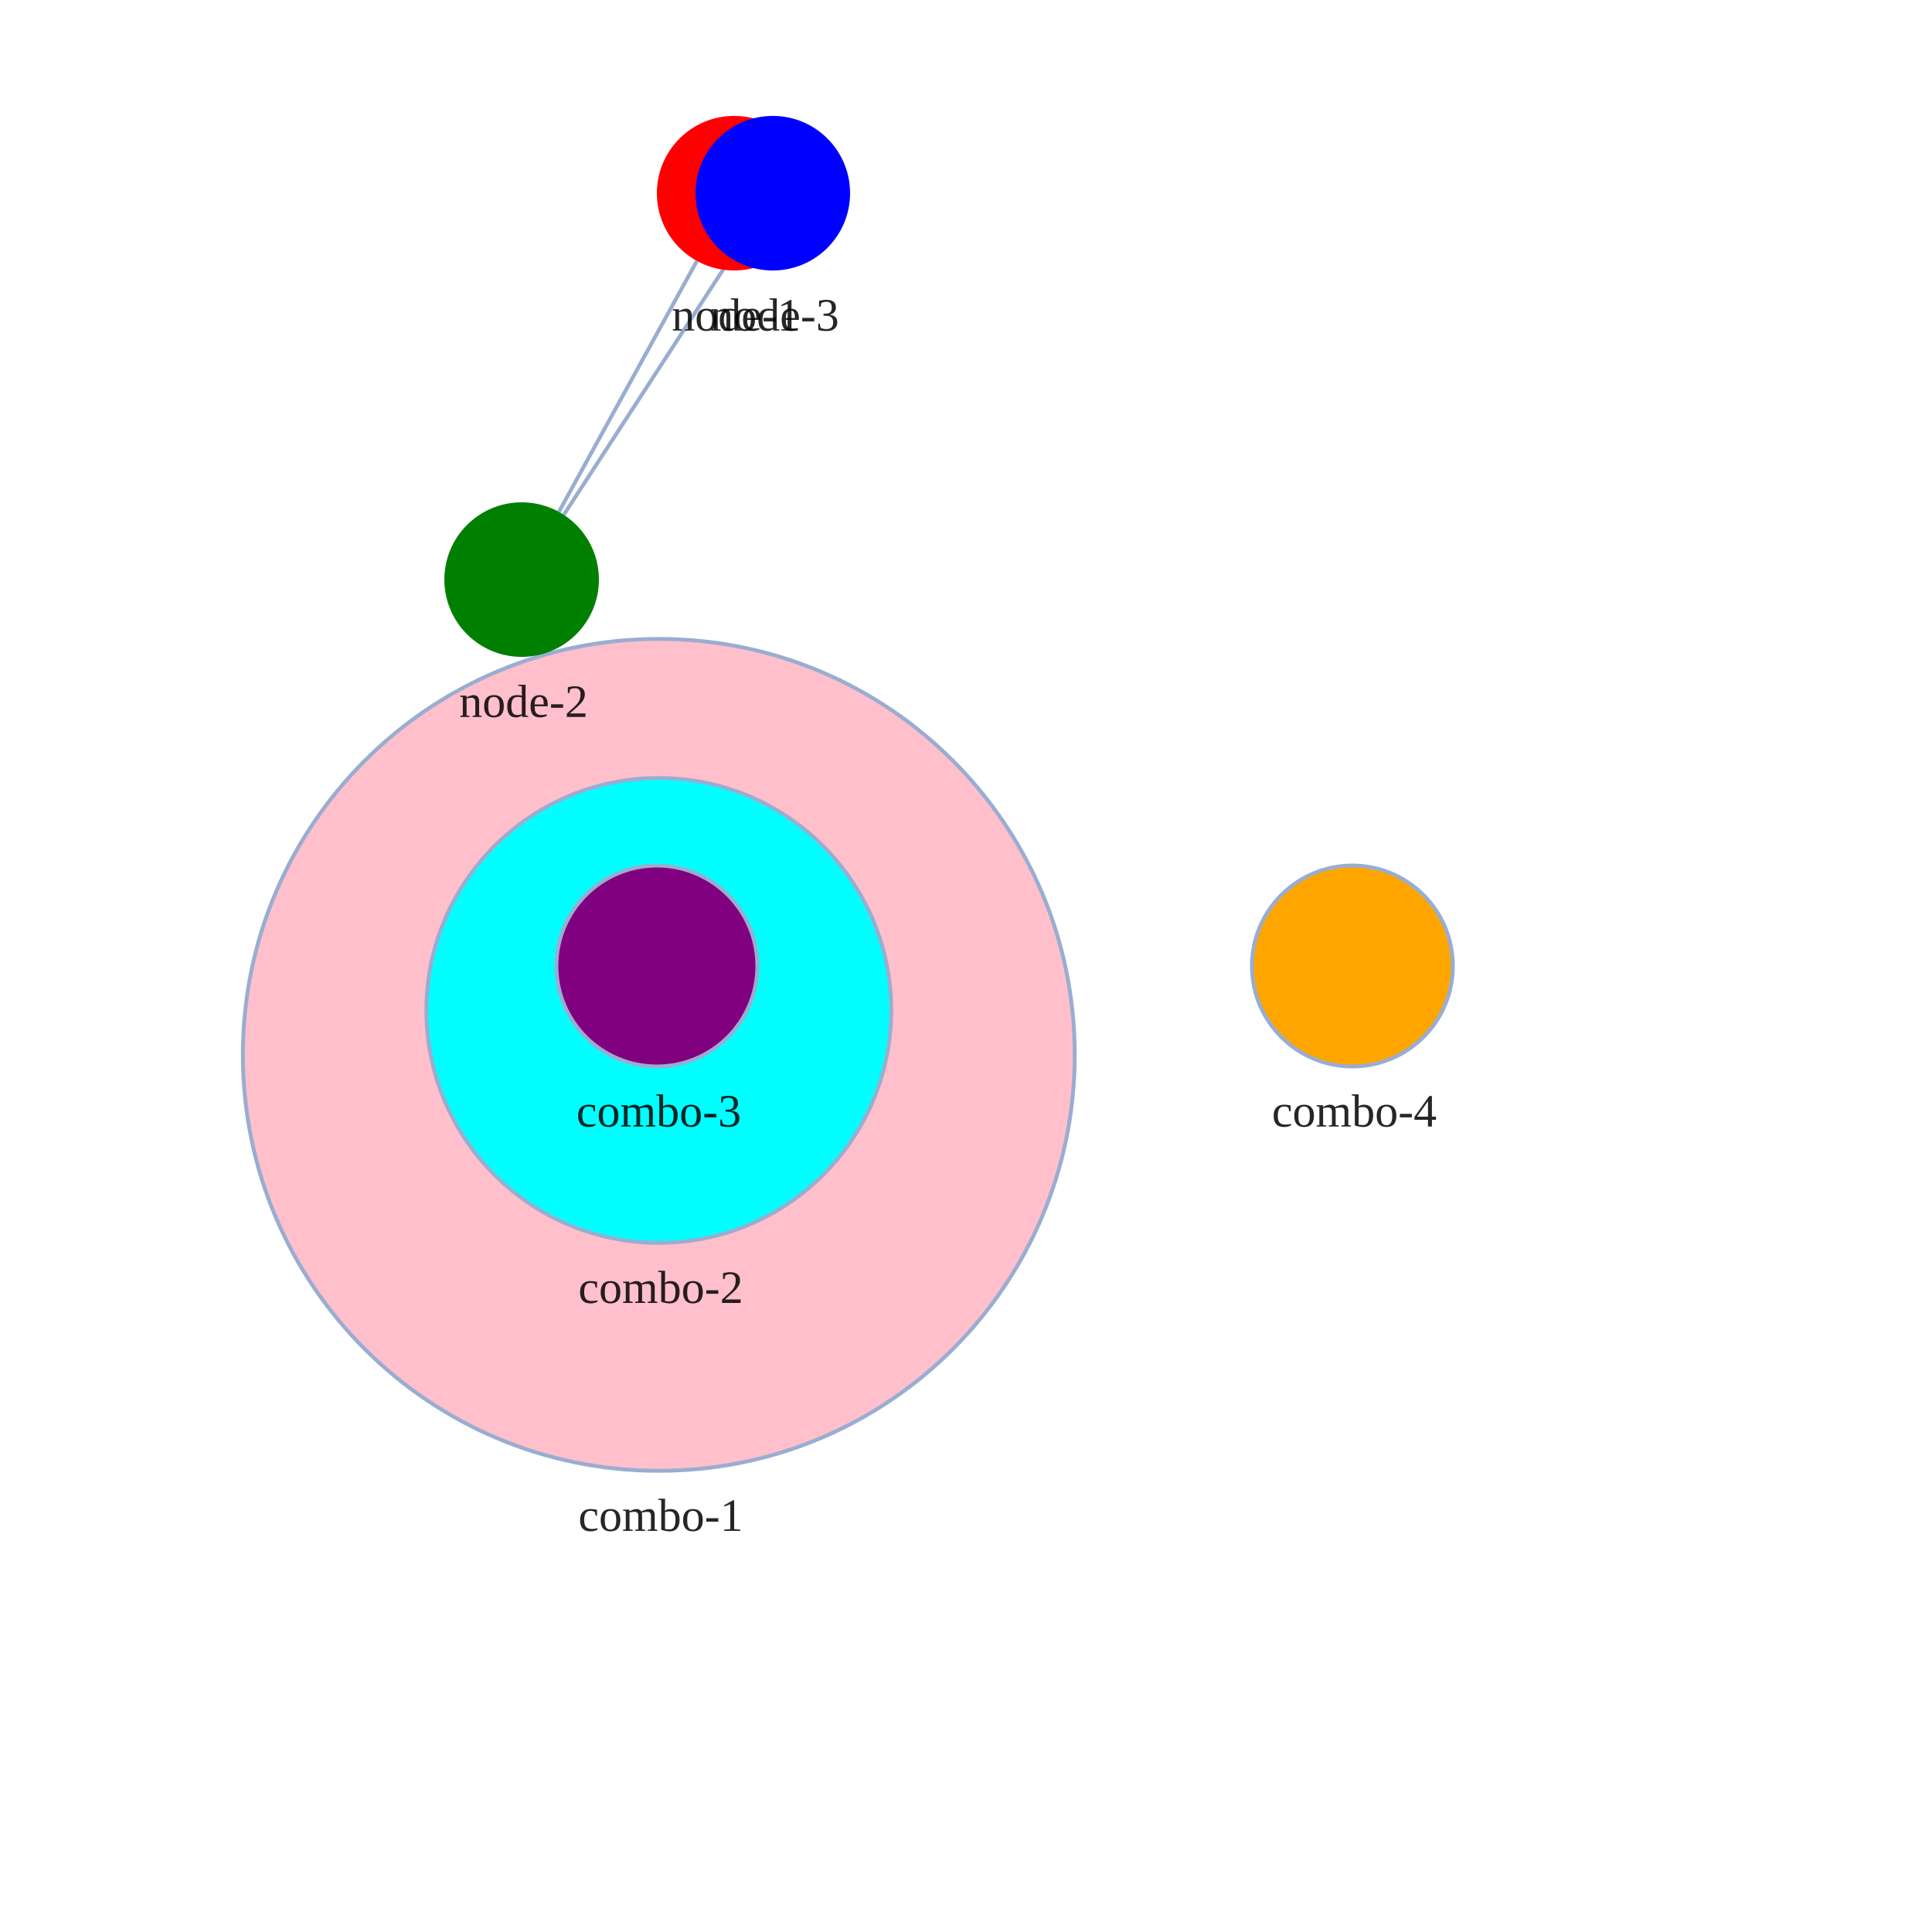
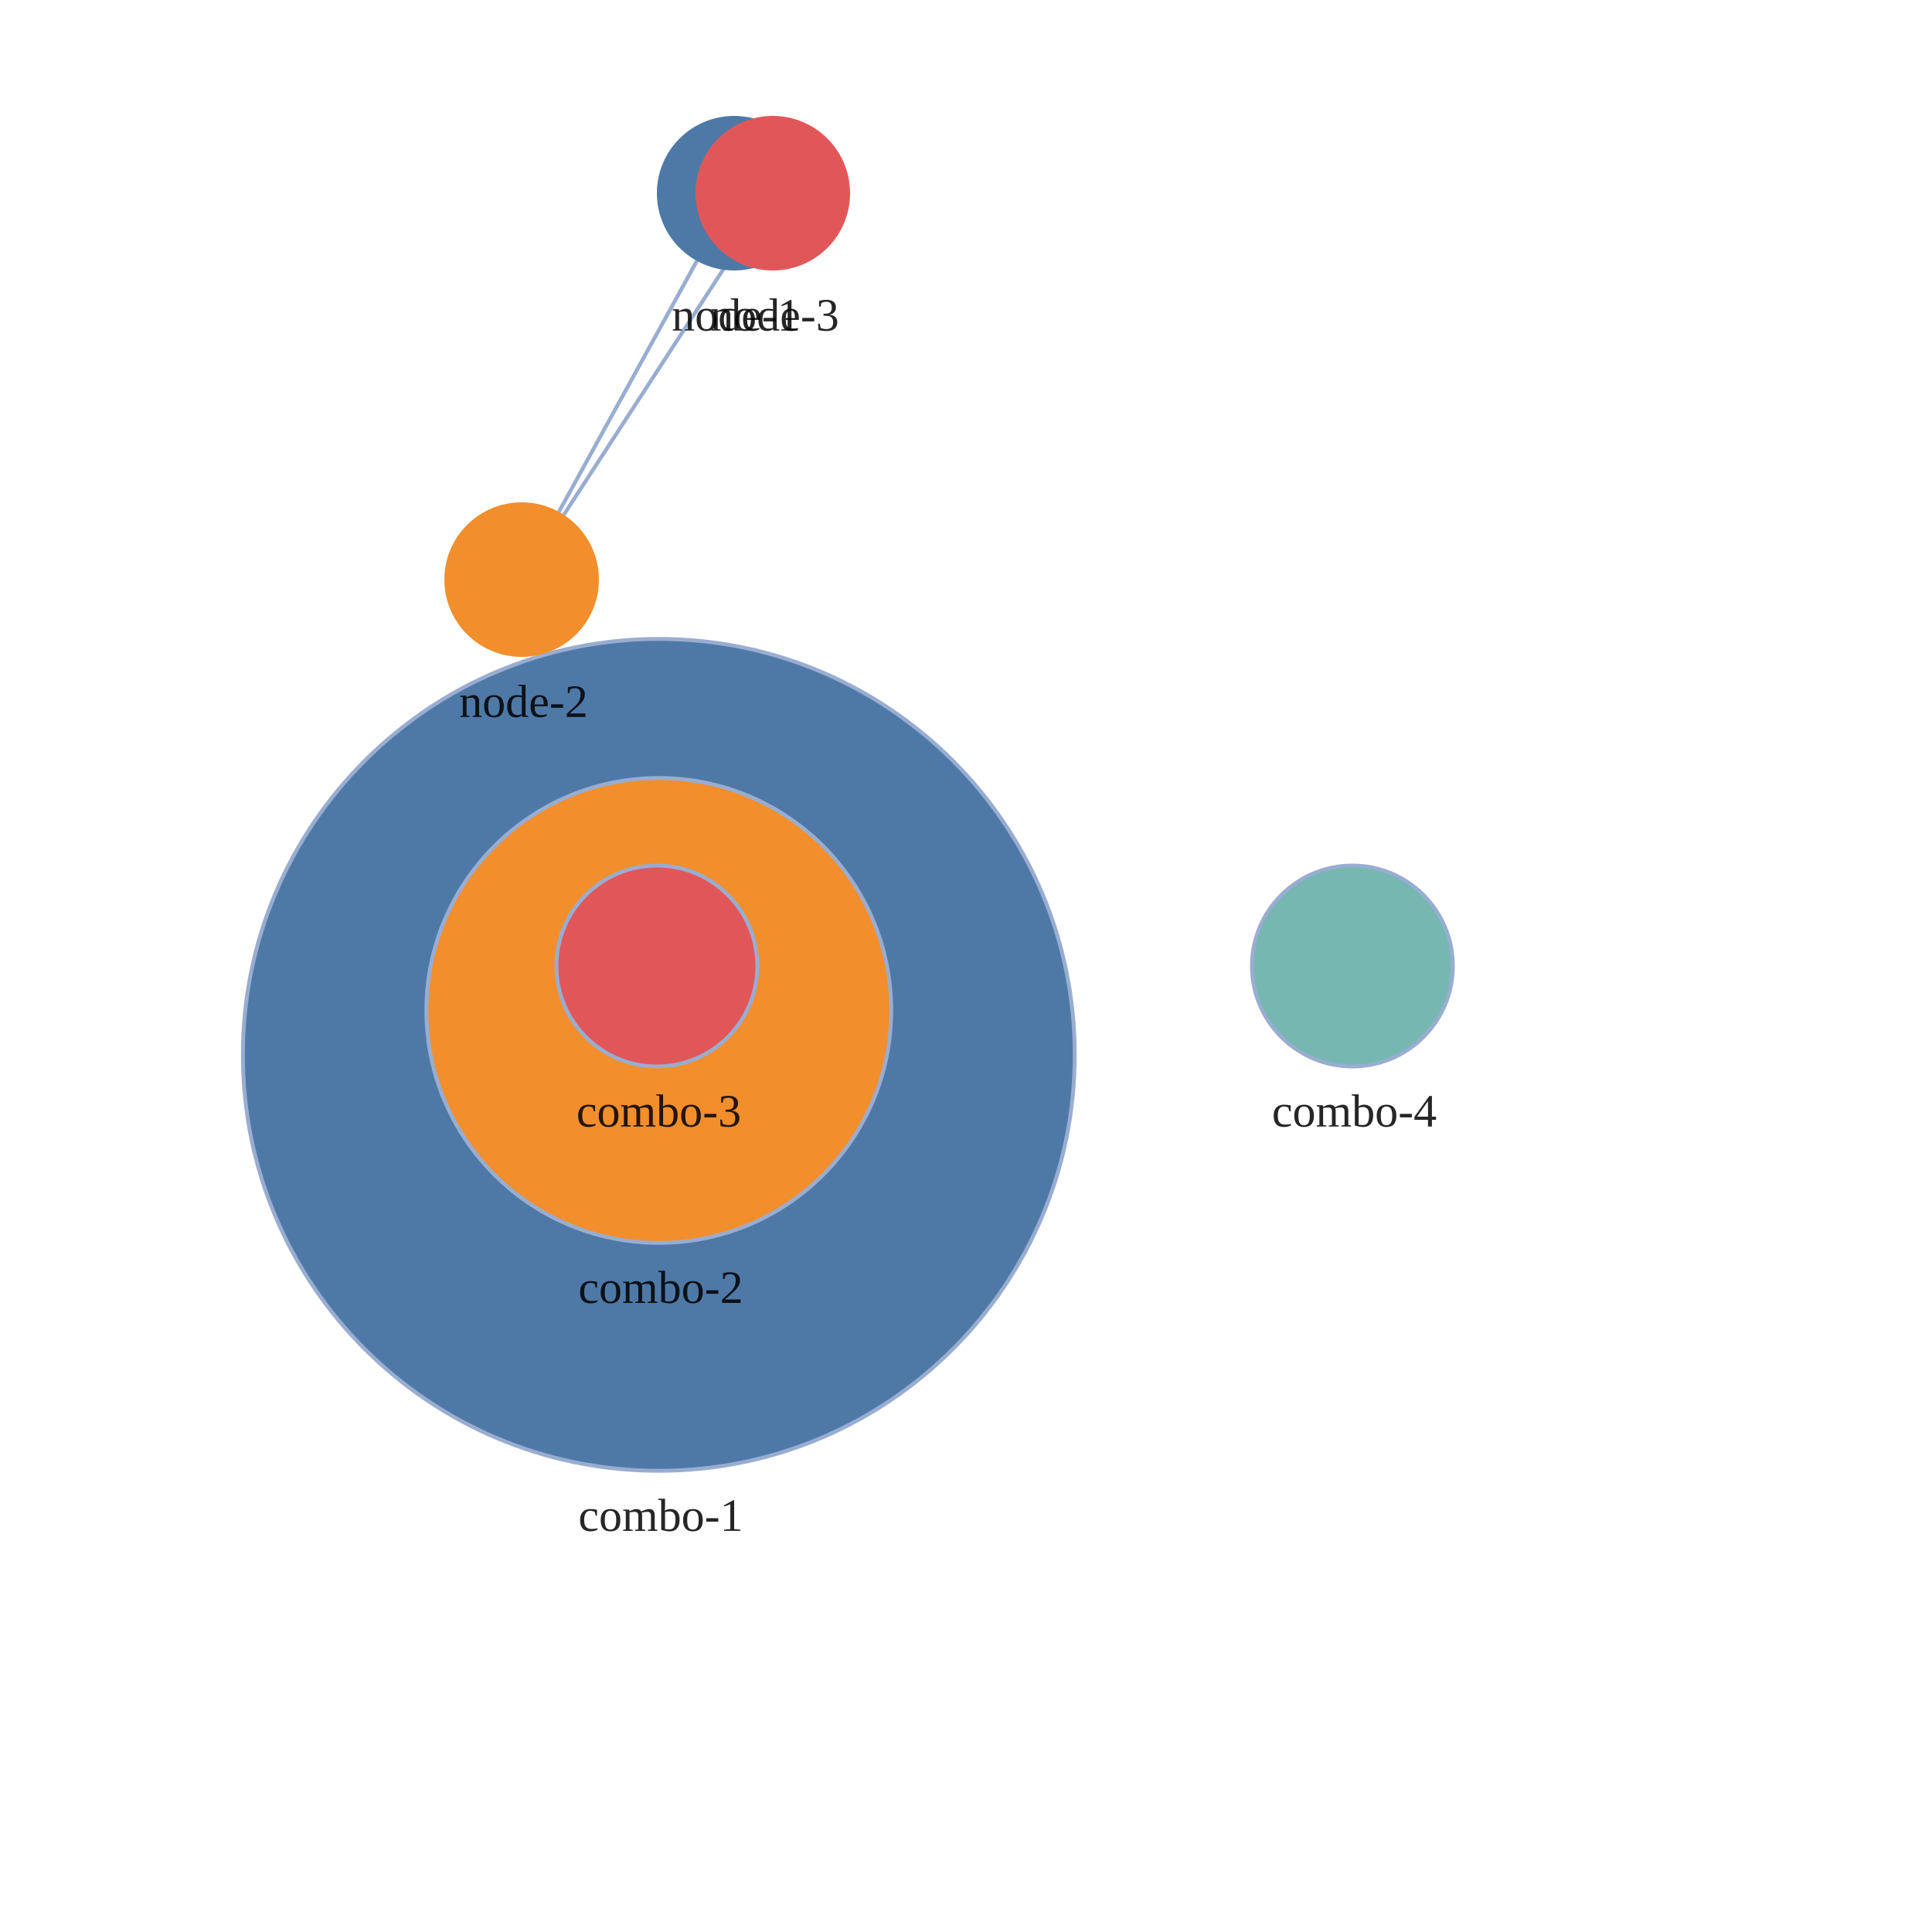
<svg xmlns="http://www.w3.org/2000/svg" width="500" height="500" style="background: transparent; position: absolute; outline: none;" color-interpolation-filters="sRGB" tabindex="1">
  <defs />
  <g transform="matrix(1,0,0,1,0,0)">
    <g fill="none" transform="matrix(1,0,0,1,0,0)">
      <g fill="none" transform="matrix(1,0,0,1,0,0)">
        <g fill="none" transform="matrix(1,0,0,1,350,250)">
          <g transform="matrix(1,0,0,1,0,0)">
-             <circle fill="rgba(255,165,0,1)" transform="translate(-26,-26)" cx="26" cy="26" stroke-dasharray="0,0" stroke-width="1" stroke="rgba(153,173,209,1)" r="26" />
+             <circle fill="rgba(118,183,178,1)" transform="translate(-26,-26)" cx="26" cy="26" stroke-dasharray="0,0" stroke-width="1" stroke="rgba(153,173,209,1)" r="26" />
          </g>
          <g fill="none" transform="matrix(1,0,0,1,0,26)">
            <g transform="matrix(1,0,0,1,0,0)">
              <text fill="rgba(0,0,0,0.851)" dominant-baseline="central" paint-order="stroke" dx="0.5" dy="11.5px" font-size="12" text-anchor="middle" font-weight="400">
                combo-4
              </text>
            </g>
          </g>
        </g>
        <g fill="none" transform="matrix(1,0,0,1,170.5,273)">
          <g transform="matrix(1,0,0,1,0,0)">
-             <circle fill="rgba(255,192,203,1)" transform="translate(-107.6445,-107.6445)" cx="107.644" cy="107.644" stroke-dasharray="0,0" stroke-width="1" stroke="rgba(153,173,209,1)" r="107.644" />
+             <circle fill="rgba(78,121,167,1)" transform="translate(-107.6445,-107.6445)" cx="107.644" cy="107.644" stroke-dasharray="0,0" stroke-width="1" stroke="rgba(153,173,209,1)" r="107.644" />
          </g>
          <g fill="none" transform="matrix(1,0,0,1,0,107.6445)">
            <g transform="matrix(1,0,0,1,0,0)">
              <text fill="rgba(0,0,0,0.851)" dominant-baseline="central" paint-order="stroke" dx="0.5" dy="11.5px" font-size="12" text-anchor="middle" font-weight="400">
                combo-1
              </text>
            </g>
          </g>
        </g>
        <g fill="none" transform="matrix(1,0,0,1,170.5,261.5)">
          <g transform="matrix(1,0,0,1,0,0)">
-             <circle fill="rgba(0,255,255,1)" transform="translate(-60.14865,-60.14865)" cx="60.149" cy="60.149" stroke-dasharray="0,0" stroke-width="1" stroke="rgba(153,173,209,1)" r="60.149" />
+             <circle fill="rgba(242,142,44,1)" transform="translate(-60.14865,-60.14865)" cx="60.149" cy="60.149" stroke-dasharray="0,0" stroke-width="1" stroke="rgba(153,173,209,1)" r="60.149" />
          </g>
          <g fill="none" transform="matrix(1,0,0,1,0,60.14865)">
            <g transform="matrix(1,0,0,1,0,0)">
              <text fill="rgba(0,0,0,0.851)" dominant-baseline="central" paint-order="stroke" dx="0.5" dy="11.5px" font-size="12" text-anchor="middle" font-weight="400">
                combo-2
              </text>
            </g>
          </g>
        </g>
        <g fill="none" transform="matrix(1,0,0,1,170,250)">
          <g transform="matrix(1,0,0,1,0,0)">
-             <circle fill="rgba(128,0,128,1)" transform="translate(-26,-26)" cx="26" cy="26" stroke-dasharray="0,0" stroke-width="1" stroke="rgba(153,173,209,1)" r="26" />
+             <circle fill="rgba(225,87,89,1)" transform="translate(-26,-26)" cx="26" cy="26" stroke-dasharray="0,0" stroke-width="1" stroke="rgba(153,173,209,1)" r="26" />
          </g>
          <g fill="none" transform="matrix(1,0,0,1,0,26)">
            <g transform="matrix(1,0,0,1,0,0)">
              <text fill="rgba(0,0,0,0.851)" dominant-baseline="central" paint-order="stroke" dx="0.5" dy="11.5px" font-size="12" text-anchor="middle" font-weight="400">
                combo-3
              </text>
            </g>
          </g>
        </g>
      </g>
      <g fill="none" transform="matrix(1,0,0,1,0,0)">
        <g fill="none" marker-start="false" marker-end="false" transform="matrix(1,0,0,1,0,0)">
          <g fill="none" marker-start="false" marker-end="false" stroke="transparent" stroke-width="3" />
          <g transform="matrix(1,0,0,1,144.6384,67.52432)">
            <path fill="none" d="M 35.723,0 L 0,64.951" stroke-width="1" stroke="rgba(153,173,209,1)" />
            <path fill="none" d="M 0,0 L 110,0" stroke-width="3" stroke="transparent" />
          </g>
        </g>
        <g fill="none" marker-start="false" marker-end="false" transform="matrix(1,0,0,1,0,0)">
          <g fill="none" marker-start="false" marker-end="false" stroke="transparent" stroke-width="3" />
          <g transform="matrix(1,0,0,1,145.8998,66.76887)">
            <path fill="none" d="M 0,66.462 L 43.2,0" stroke-width="1" stroke="rgba(153,173,209,1)" />
            <path fill="none" d="M 51,0 L 0,68" stroke-width="3" stroke="transparent" />
          </g>
        </g>
        <g fill="none" marker-start="false" marker-end="false" transform="matrix(1,0,0,1,0,0)">
          <g fill="none" marker-start="false" marker-end="false" stroke="transparent" stroke-width="3" />
          <g transform="matrix(1,0,0,1,180,50)">
            <path fill="none" d="M 0,0 L 30,0" stroke-width="1" stroke="rgba(153,173,209,1)" />
            <path fill="none" d="M 51,68 L 0,0" stroke-width="3" stroke="transparent" />
          </g>
        </g>
      </g>
      <g fill="none" transform="matrix(1,0,0,1,0,0)">
        <g fill="none" transform="matrix(1,0,0,1,190,50)">
          <g transform="matrix(1,0,0,1,0,0)">
-             <circle fill="rgba(255,0,0,1)" transform="translate(-20,-20)" cx="20" cy="20" stroke-width="0" stroke="rgba(0,0,0,1)" r="20" />
+             <circle fill="rgba(78,121,167,1)" transform="translate(-20,-20)" cx="20" cy="20" stroke-width="0" stroke="rgba(0,0,0,1)" r="20" />
          </g>
          <g fill="none" transform="matrix(1,0,0,1,0,20)">
            <g transform="matrix(1,0,0,1,0,0)">
              <text fill="rgba(0,0,0,0.851)" dominant-baseline="central" paint-order="stroke" dx="0.5" dy="11.5px" font-size="12" text-anchor="middle" font-weight="400">
                node-1
              </text>
            </g>
          </g>
        </g>
        <g fill="none" transform="matrix(1,0,0,1,135,150)">
          <g transform="matrix(1,0,0,1,0,0)">
-             <circle fill="rgba(0,128,0,1)" transform="translate(-20,-20)" cx="20" cy="20" stroke-width="0" stroke="rgba(0,0,0,1)" r="20" />
+             <circle fill="rgba(242,142,44,1)" transform="translate(-20,-20)" cx="20" cy="20" stroke-width="0" stroke="rgba(0,0,0,1)" r="20" />
          </g>
          <g fill="none" transform="matrix(1,0,0,1,0,20)">
            <g transform="matrix(1,0,0,1,0,0)">
              <text fill="rgba(0,0,0,0.851)" dominant-baseline="central" paint-order="stroke" dx="0.5" dy="11.5px" font-size="12" text-anchor="middle" font-weight="400">
                node-2
              </text>
            </g>
          </g>
        </g>
        <g fill="none" transform="matrix(1,0,0,1,200,50)">
          <g transform="matrix(1,0,0,1,0,0)">
-             <circle fill="rgba(0,0,255,1)" transform="translate(-20,-20)" cx="20" cy="20" stroke-width="0" stroke="rgba(0,0,0,1)" r="20" />
+             <circle fill="rgba(225,87,89,1)" transform="translate(-20,-20)" cx="20" cy="20" stroke-width="0" stroke="rgba(0,0,0,1)" r="20" />
          </g>
          <g fill="none" transform="matrix(1,0,0,1,0,20)">
            <g transform="matrix(1,0,0,1,0,0)">
              <text fill="rgba(0,0,0,0.851)" dominant-baseline="central" paint-order="stroke" dx="0.5" dy="11.5px" font-size="12" text-anchor="middle" font-weight="400">
                node-3
              </text>
            </g>
          </g>
        </g>
      </g>
    </g>
  </g>
</svg>
